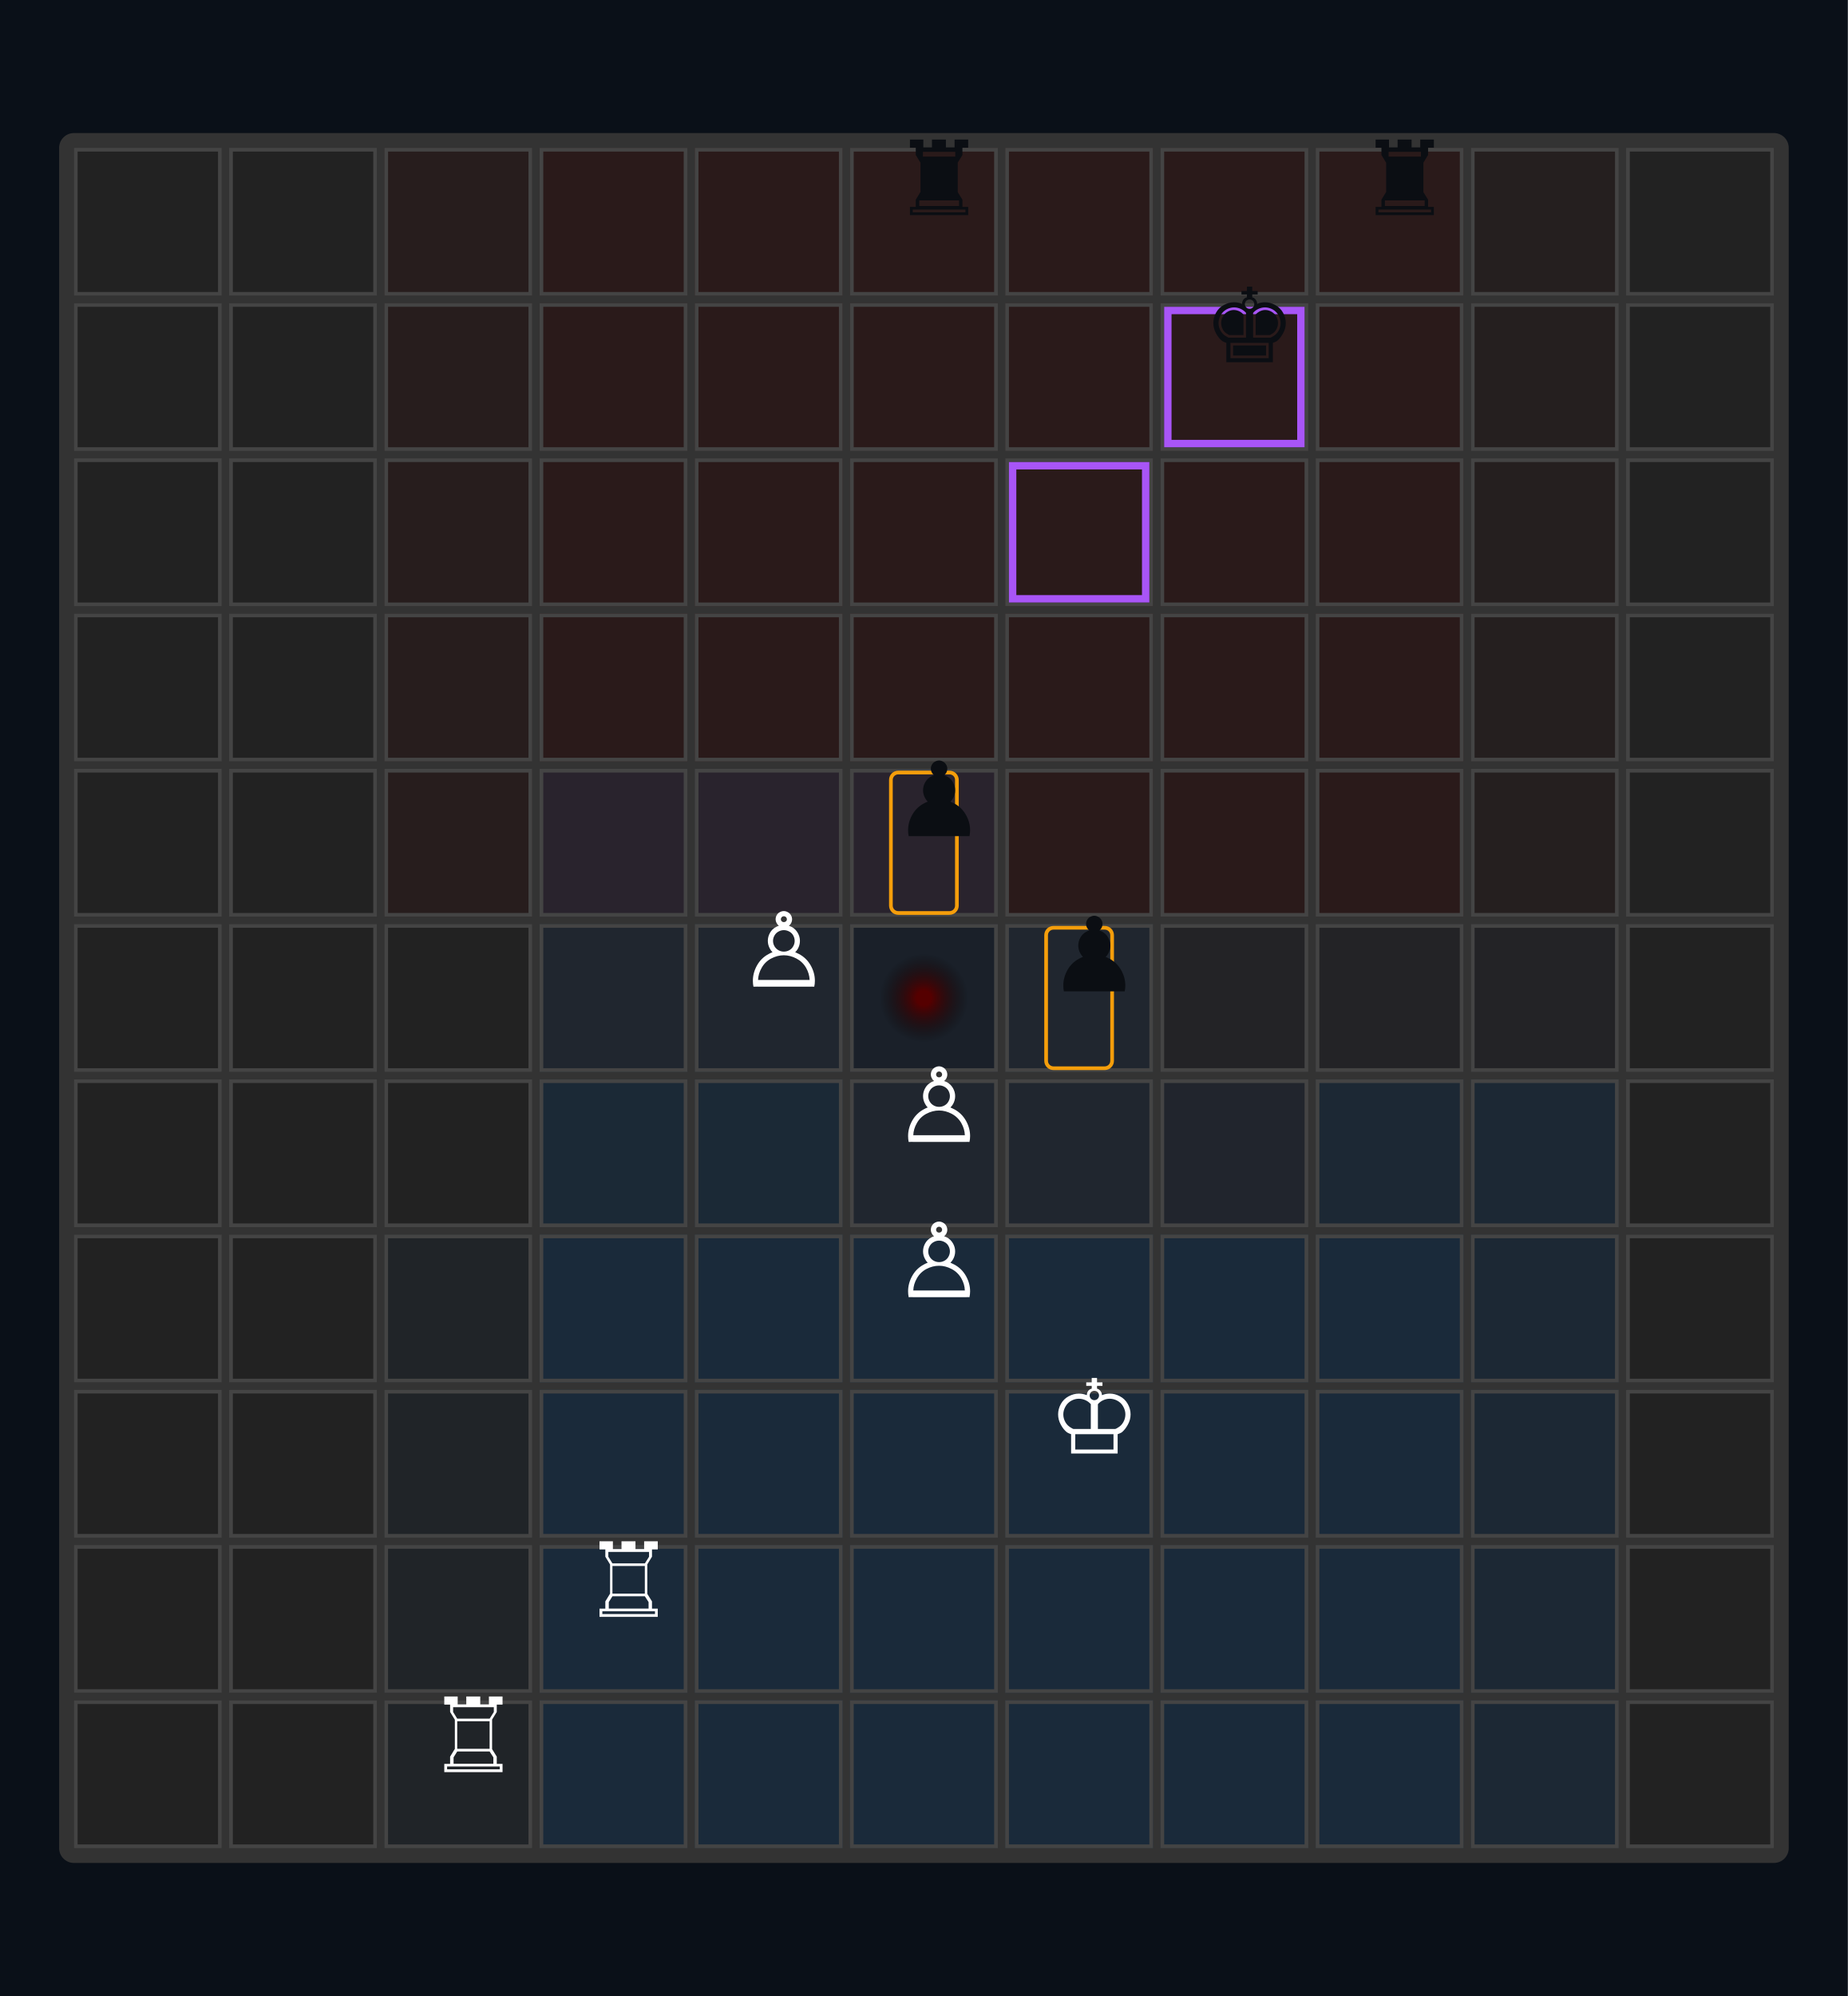
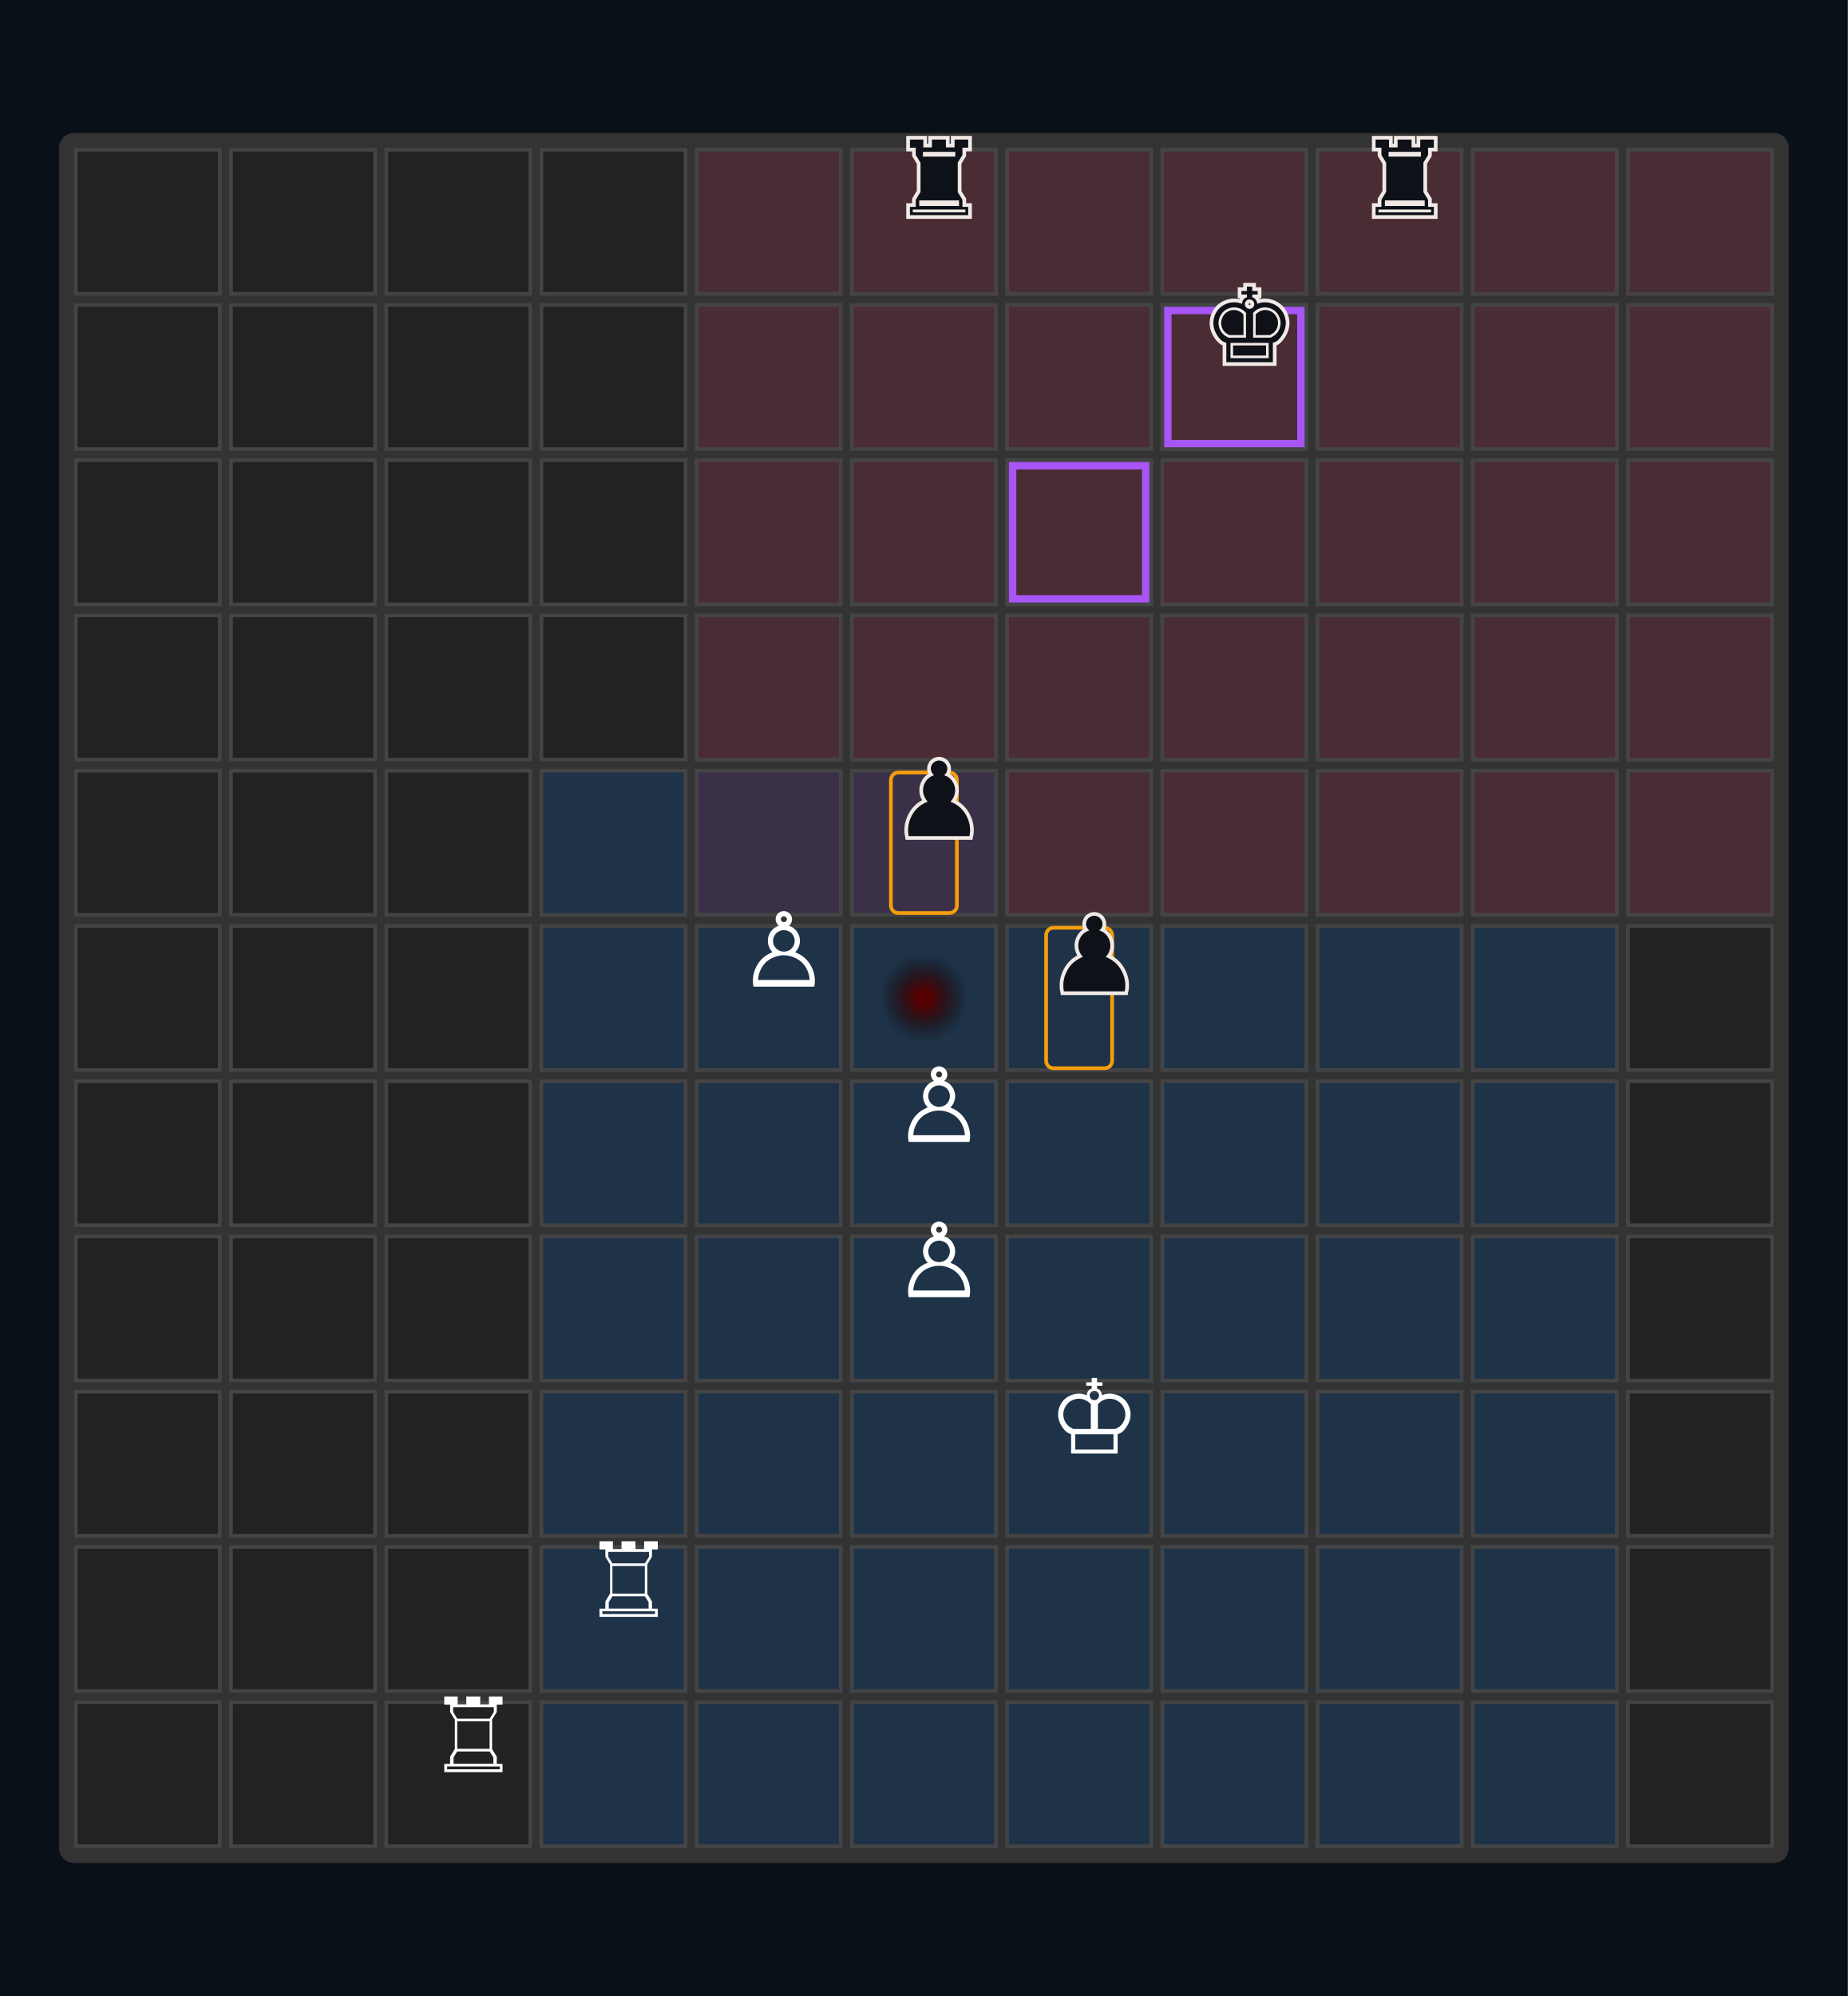
<svg xmlns="http://www.w3.org/2000/svg" width="500" height="540" viewBox="0 0 500 540">
  <defs>
-     <radialGradient id="rg-2gtg19dv" gradientUnits="objectBoundingBox" cx="0.5" cy="0.5" r="0.5">
+     <radialGradient id="rg-xlxtdm5w" gradientUnits="objectBoundingBox" cx="0.5" cy="0.5" r="0.5">
      <stop offset="10%" stop-color="rgb(85, 0, 0)" />
      <stop offset="60%" stop-color="rgba(0, 0, 0, 0)" />
    </radialGradient>
  </defs>
  <rect x="0" y="0" width="500" height="540" fill="rgb(10, 16, 24)" />
  <rect x="16" y="36" width="468" height="468" rx="4" ry="4" fill="rgb(51, 51, 51)" />
  <rect x="20" y="40" width="40" height="40" fill="rgb(34, 34, 34)" />
  <rect x="20.5" y="40.5" width="39" height="39" fill="none" stroke="rgb(68, 68, 68)" stroke-width="1" />
  <rect x="62" y="40" width="40" height="40" fill="rgb(34, 34, 34)" />
  <rect x="62.5" y="40.5" width="39" height="39" fill="none" stroke="rgb(68, 68, 68)" stroke-width="1" />
-   <rect x="104" y="40" width="40" height="40" fill="rgb(39, 29, 29)" />
+   <rect x="104" y="40" width="40" height="40" fill="rgb(34, 34, 34)" />
  <rect x="104.5" y="40.5" width="39" height="39" fill="none" stroke="rgb(68, 68, 68)" stroke-width="1" />
-   <rect x="146" y="40" width="40" height="40" fill="rgb(42, 26, 26)" />
+   <rect x="146" y="40" width="40" height="40" fill="rgb(34, 34, 34)" />
  <rect x="146.5" y="40.5" width="39" height="39" fill="none" stroke="rgb(68, 68, 68)" stroke-width="1" />
-   <rect x="188" y="40" width="40" height="40" fill="rgb(42, 26, 26)" />
+   <rect x="188" y="40" width="40" height="40" fill="rgb(74, 44, 52)" />
  <rect x="188.5" y="40.5" width="39" height="39" fill="none" stroke="rgb(68, 68, 68)" stroke-width="1" />
-   <rect x="230" y="40" width="40" height="40" fill="rgb(42, 26, 26)" />
+   <rect x="230" y="40" width="40" height="40" fill="rgb(74, 44, 52)" />
  <rect x="230.5" y="40.5" width="39" height="39" fill="none" stroke="rgb(68, 68, 68)" stroke-width="1" />
-   <text x="241.56" y="58.18" fill="rgb(11, 14, 19)" font-size="28" font-family="'IBM Plex Sans'" font-weight="400" font-style="normal" xml:space="preserve">♜</text>
-   <rect x="272" y="40" width="40" height="40" fill="rgb(42, 26, 26)" />
+   <text x="241.56" y="58.18" fill="rgb(14, 17, 24)" font-size="28" font-family="'IBM Plex Sans'" font-weight="400" font-style="normal" xml:space="preserve" stroke="rgba(244, 236, 232, 0.98)" stroke-width="2" paint-order="stroke fill">♜</text>
+   <rect x="272" y="40" width="40" height="40" fill="rgb(74, 44, 52)" />
  <rect x="272.5" y="40.5" width="39" height="39" fill="none" stroke="rgb(68, 68, 68)" stroke-width="1" />
-   <rect x="314" y="40" width="40" height="40" fill="rgb(42, 26, 26)" />
+   <rect x="314" y="40" width="40" height="40" fill="rgb(74, 44, 52)" />
  <rect x="314.5" y="40.5" width="39" height="39" fill="none" stroke="rgb(68, 68, 68)" stroke-width="1" />
-   <rect x="356" y="40" width="40" height="40" fill="rgb(42, 26, 26)" />
+   <rect x="356" y="40" width="40" height="40" fill="rgb(74, 44, 52)" />
  <rect x="356.5" y="40.5" width="39" height="39" fill="none" stroke="rgb(68, 68, 68)" stroke-width="1" />
-   <text x="367.56" y="58.18" fill="rgb(11, 14, 19)" font-size="28" font-family="'IBM Plex Sans'" font-weight="400" font-style="normal" xml:space="preserve">♜</text>
-   <rect x="398" y="40" width="40" height="40" fill="rgb(37, 31, 31)" />
+   <text x="367.56" y="58.18" fill="rgb(14, 17, 24)" font-size="28" font-family="'IBM Plex Sans'" font-weight="400" font-style="normal" xml:space="preserve" stroke="rgba(244, 236, 232, 0.98)" stroke-width="2" paint-order="stroke fill">♜</text>
+   <rect x="398" y="40" width="40" height="40" fill="rgb(74, 44, 52)" />
  <rect x="398.5" y="40.5" width="39" height="39" fill="none" stroke="rgb(68, 68, 68)" stroke-width="1" />
-   <rect x="440" y="40" width="40" height="40" fill="rgb(34, 34, 34)" />
+   <rect x="440" y="40" width="40" height="40" fill="rgb(74, 44, 52)" />
  <rect x="440.5" y="40.5" width="39" height="39" fill="none" stroke="rgb(68, 68, 68)" stroke-width="1" />
  <rect x="20" y="82" width="40" height="40" fill="rgb(34, 34, 34)" />
  <rect x="20.5" y="82.5" width="39" height="39" fill="none" stroke="rgb(68, 68, 68)" stroke-width="1" />
  <rect x="62" y="82" width="40" height="40" fill="rgb(34, 34, 34)" />
  <rect x="62.5" y="82.5" width="39" height="39" fill="none" stroke="rgb(68, 68, 68)" stroke-width="1" />
-   <rect x="104" y="82" width="40" height="40" fill="rgb(39, 29, 29)" />
+   <rect x="104" y="82" width="40" height="40" fill="rgb(34, 34, 34)" />
  <rect x="104.5" y="82.5" width="39" height="39" fill="none" stroke="rgb(68, 68, 68)" stroke-width="1" />
-   <rect x="146" y="82" width="40" height="40" fill="rgb(42, 26, 26)" />
+   <rect x="146" y="82" width="40" height="40" fill="rgb(34, 34, 34)" />
  <rect x="146.5" y="82.5" width="39" height="39" fill="none" stroke="rgb(68, 68, 68)" stroke-width="1" />
-   <rect x="188" y="82" width="40" height="40" fill="rgb(42, 26, 26)" />
+   <rect x="188" y="82" width="40" height="40" fill="rgb(74, 44, 52)" />
  <rect x="188.5" y="82.5" width="39" height="39" fill="none" stroke="rgb(68, 68, 68)" stroke-width="1" />
-   <rect x="230" y="82" width="40" height="40" fill="rgb(42, 26, 26)" />
+   <rect x="230" y="82" width="40" height="40" fill="rgb(74, 44, 52)" />
  <rect x="230.5" y="82.5" width="39" height="39" fill="none" stroke="rgb(68, 68, 68)" stroke-width="1" />
-   <rect x="272" y="82" width="40" height="40" fill="rgb(42, 26, 26)" />
+   <rect x="272" y="82" width="40" height="40" fill="rgb(74, 44, 52)" />
  <rect x="272.5" y="82.5" width="39" height="39" fill="none" stroke="rgb(68, 68, 68)" stroke-width="1" />
-   <rect x="314" y="82" width="40" height="40" fill="rgb(42, 26, 26)" />
+   <rect x="314" y="82" width="40" height="40" fill="rgb(74, 44, 52)" />
  <rect x="314.5" y="82.5" width="39" height="39" fill="none" stroke="rgb(68, 68, 68)" stroke-width="1" />
  <rect x="316" y="84" width="36" height="36" fill="none" stroke="rgb(168, 85, 247)" stroke-width="2" />
-   <text x="325.56" y="97.99" fill="rgb(11, 14, 19)" font-size="28" font-family="'IBM Plex Sans'" font-weight="400" font-style="normal" xml:space="preserve">♚</text>
-   <rect x="356" y="82" width="40" height="40" fill="rgb(42, 26, 26)" />
+   <text x="325.56" y="97.99" fill="rgb(14, 17, 24)" font-size="28" font-family="'IBM Plex Sans'" font-weight="400" font-style="normal" xml:space="preserve" stroke="rgba(244, 236, 232, 0.98)" stroke-width="2" paint-order="stroke fill">♚</text>
+   <rect x="356" y="82" width="40" height="40" fill="rgb(74, 44, 52)" />
  <rect x="356.5" y="82.5" width="39" height="39" fill="none" stroke="rgb(68, 68, 68)" stroke-width="1" />
-   <rect x="398" y="82" width="40" height="40" fill="rgb(37, 31, 31)" />
+   <rect x="398" y="82" width="40" height="40" fill="rgb(74, 44, 52)" />
  <rect x="398.5" y="82.5" width="39" height="39" fill="none" stroke="rgb(68, 68, 68)" stroke-width="1" />
-   <rect x="440" y="82" width="40" height="40" fill="rgb(34, 34, 34)" />
+   <rect x="440" y="82" width="40" height="40" fill="rgb(74, 44, 52)" />
  <rect x="440.5" y="82.5" width="39" height="39" fill="none" stroke="rgb(68, 68, 68)" stroke-width="1" />
  <rect x="20" y="124" width="40" height="40" fill="rgb(34, 34, 34)" />
  <rect x="20.5" y="124.5" width="39" height="39" fill="none" stroke="rgb(68, 68, 68)" stroke-width="1" />
  <rect x="62" y="124" width="40" height="40" fill="rgb(34, 34, 34)" />
  <rect x="62.5" y="124.5" width="39" height="39" fill="none" stroke="rgb(68, 68, 68)" stroke-width="1" />
-   <rect x="104" y="124" width="40" height="40" fill="rgb(39, 29, 29)" />
+   <rect x="104" y="124" width="40" height="40" fill="rgb(34, 34, 34)" />
  <rect x="104.5" y="124.5" width="39" height="39" fill="none" stroke="rgb(68, 68, 68)" stroke-width="1" />
-   <rect x="146" y="124" width="40" height="40" fill="rgb(42, 26, 26)" />
+   <rect x="146" y="124" width="40" height="40" fill="rgb(34, 34, 34)" />
  <rect x="146.5" y="124.5" width="39" height="39" fill="none" stroke="rgb(68, 68, 68)" stroke-width="1" />
-   <rect x="188" y="124" width="40" height="40" fill="rgb(42, 26, 26)" />
+   <rect x="188" y="124" width="40" height="40" fill="rgb(74, 44, 52)" />
  <rect x="188.5" y="124.5" width="39" height="39" fill="none" stroke="rgb(68, 68, 68)" stroke-width="1" />
-   <rect x="230" y="124" width="40" height="40" fill="rgb(42, 26, 26)" />
+   <rect x="230" y="124" width="40" height="40" fill="rgb(74, 44, 52)" />
  <rect x="230.5" y="124.5" width="39" height="39" fill="none" stroke="rgb(68, 68, 68)" stroke-width="1" />
-   <rect x="272" y="124" width="40" height="40" fill="rgb(42, 26, 26)" />
+   <rect x="272" y="124" width="40" height="40" fill="rgb(74, 44, 52)" />
  <rect x="272.5" y="124.5" width="39" height="39" fill="none" stroke="rgb(68, 68, 68)" stroke-width="1" />
  <rect x="274" y="126" width="36" height="36" fill="none" stroke="rgb(168, 85, 247)" stroke-width="2" />
-   <rect x="314" y="124" width="40" height="40" fill="rgb(42, 26, 26)" />
+   <rect x="314" y="124" width="40" height="40" fill="rgb(74, 44, 52)" />
  <rect x="314.5" y="124.5" width="39" height="39" fill="none" stroke="rgb(68, 68, 68)" stroke-width="1" />
-   <rect x="356" y="124" width="40" height="40" fill="rgb(42, 26, 26)" />
+   <rect x="356" y="124" width="40" height="40" fill="rgb(74, 44, 52)" />
  <rect x="356.5" y="124.5" width="39" height="39" fill="none" stroke="rgb(68, 68, 68)" stroke-width="1" />
-   <rect x="398" y="124" width="40" height="40" fill="rgb(37, 31, 31)" />
+   <rect x="398" y="124" width="40" height="40" fill="rgb(74, 44, 52)" />
  <rect x="398.5" y="124.5" width="39" height="39" fill="none" stroke="rgb(68, 68, 68)" stroke-width="1" />
-   <rect x="440" y="124" width="40" height="40" fill="rgb(34, 34, 34)" />
+   <rect x="440" y="124" width="40" height="40" fill="rgb(74, 44, 52)" />
  <rect x="440.5" y="124.5" width="39" height="39" fill="none" stroke="rgb(68, 68, 68)" stroke-width="1" />
  <rect x="20" y="166" width="40" height="40" fill="rgb(34, 34, 34)" />
  <rect x="20.5" y="166.5" width="39" height="39" fill="none" stroke="rgb(68, 68, 68)" stroke-width="1" />
  <rect x="62" y="166" width="40" height="40" fill="rgb(34, 34, 34)" />
  <rect x="62.5" y="166.5" width="39" height="39" fill="none" stroke="rgb(68, 68, 68)" stroke-width="1" />
-   <rect x="104" y="166" width="40" height="40" fill="rgb(39, 29, 29)" />
+   <rect x="104" y="166" width="40" height="40" fill="rgb(34, 34, 34)" />
  <rect x="104.5" y="166.5" width="39" height="39" fill="none" stroke="rgb(68, 68, 68)" stroke-width="1" />
-   <rect x="146" y="166" width="40" height="40" fill="rgb(42, 26, 26)" />
+   <rect x="146" y="166" width="40" height="40" fill="rgb(34, 34, 34)" />
  <rect x="146.5" y="166.5" width="39" height="39" fill="none" stroke="rgb(68, 68, 68)" stroke-width="1" />
-   <rect x="188" y="166" width="40" height="40" fill="rgb(42, 26, 26)" />
+   <rect x="188" y="166" width="40" height="40" fill="rgb(74, 44, 52)" />
  <rect x="188.5" y="166.5" width="39" height="39" fill="none" stroke="rgb(68, 68, 68)" stroke-width="1" />
-   <rect x="230" y="166" width="40" height="40" fill="rgb(42, 26, 26)" />
+   <rect x="230" y="166" width="40" height="40" fill="rgb(74, 44, 52)" />
  <rect x="230.5" y="166.5" width="39" height="39" fill="none" stroke="rgb(68, 68, 68)" stroke-width="1" />
-   <rect x="272" y="166" width="40" height="40" fill="rgb(42, 26, 26)" />
+   <rect x="272" y="166" width="40" height="40" fill="rgb(74, 44, 52)" />
  <rect x="272.5" y="166.5" width="39" height="39" fill="none" stroke="rgb(68, 68, 68)" stroke-width="1" />
-   <rect x="314" y="166" width="40" height="40" fill="rgb(42, 26, 26)" />
+   <rect x="314" y="166" width="40" height="40" fill="rgb(74, 44, 52)" />
  <rect x="314.5" y="166.5" width="39" height="39" fill="none" stroke="rgb(68, 68, 68)" stroke-width="1" />
-   <rect x="356" y="166" width="40" height="40" fill="rgb(42, 26, 26)" />
+   <rect x="356" y="166" width="40" height="40" fill="rgb(74, 44, 52)" />
  <rect x="356.5" y="166.5" width="39" height="39" fill="none" stroke="rgb(68, 68, 68)" stroke-width="1" />
-   <rect x="398" y="166" width="40" height="40" fill="rgb(37, 31, 31)" />
+   <rect x="398" y="166" width="40" height="40" fill="rgb(74, 44, 52)" />
  <rect x="398.5" y="166.5" width="39" height="39" fill="none" stroke="rgb(68, 68, 68)" stroke-width="1" />
-   <rect x="440" y="166" width="40" height="40" fill="rgb(34, 34, 34)" />
+   <rect x="440" y="166" width="40" height="40" fill="rgb(74, 44, 52)" />
  <rect x="440.5" y="166.5" width="39" height="39" fill="none" stroke="rgb(68, 68, 68)" stroke-width="1" />
  <rect x="20" y="208" width="40" height="40" fill="rgb(34, 34, 34)" />
  <rect x="20.5" y="208.5" width="39" height="39" fill="none" stroke="rgb(68, 68, 68)" stroke-width="1" />
  <rect x="62" y="208" width="40" height="40" fill="rgb(34, 34, 34)" />
  <rect x="62.5" y="208.5" width="39" height="39" fill="none" stroke="rgb(68, 68, 68)" stroke-width="1" />
-   <rect x="104" y="208" width="40" height="40" fill="rgb(39, 29, 29)" />
+   <rect x="104" y="208" width="40" height="40" fill="rgb(34, 34, 34)" />
  <rect x="104.5" y="208.5" width="39" height="39" fill="none" stroke="rgb(68, 68, 68)" stroke-width="1" />
-   <rect x="146" y="208" width="40" height="40" fill="rgb(41, 35, 45)" />
+   <rect x="146" y="208" width="40" height="40" fill="rgb(30, 51, 72)" />
  <rect x="146.5" y="208.5" width="39" height="39" fill="none" stroke="rgb(68, 68, 68)" stroke-width="1" />
-   <rect x="188" y="208" width="40" height="40" fill="rgb(41, 35, 45)" />
+   <rect x="188" y="208" width="40" height="40" fill="rgb(58, 48, 72)" />
  <rect x="188.5" y="208.5" width="39" height="39" fill="none" stroke="rgb(68, 68, 68)" stroke-width="1" />
-   <rect x="230" y="208" width="40" height="40" fill="rgb(41, 35, 45)" />
+   <rect x="230" y="208" width="40" height="40" fill="rgb(58, 48, 72)" />
  <rect x="230.5" y="208.5" width="39" height="39" fill="none" stroke="rgb(68, 68, 68)" stroke-width="1" />
  <rect x="241.062" y="209" width="17.859" height="38" rx="2" ry="2" fill="none" stroke="rgb(245, 158, 11)" stroke-width="1" />
-   <text x="241.56" y="226.19" fill="rgb(11, 14, 19)" font-size="28" font-family="'IBM Plex Sans'" font-weight="400" font-style="normal" xml:space="preserve">♟</text>
-   <rect x="272" y="208" width="40" height="40" fill="rgb(42, 26, 26)" />
+   <text x="241.56" y="226.19" fill="rgb(14, 17, 24)" font-size="28" font-family="'IBM Plex Sans'" font-weight="400" font-style="normal" xml:space="preserve" stroke="rgba(244, 236, 232, 0.98)" stroke-width="2" paint-order="stroke fill">♟</text>
+   <rect x="272" y="208" width="40" height="40" fill="rgb(74, 44, 52)" />
  <rect x="272.5" y="208.5" width="39" height="39" fill="none" stroke="rgb(68, 68, 68)" stroke-width="1" />
-   <rect x="314" y="208" width="40" height="40" fill="rgb(42, 26, 26)" />
+   <rect x="314" y="208" width="40" height="40" fill="rgb(74, 44, 52)" />
  <rect x="314.5" y="208.5" width="39" height="39" fill="none" stroke="rgb(68, 68, 68)" stroke-width="1" />
-   <rect x="356" y="208" width="40" height="40" fill="rgb(42, 26, 26)" />
+   <rect x="356" y="208" width="40" height="40" fill="rgb(74, 44, 52)" />
  <rect x="356.5" y="208.5" width="39" height="39" fill="none" stroke="rgb(68, 68, 68)" stroke-width="1" />
-   <rect x="398" y="208" width="40" height="40" fill="rgb(37, 31, 31)" />
+   <rect x="398" y="208" width="40" height="40" fill="rgb(74, 44, 52)" />
  <rect x="398.5" y="208.5" width="39" height="39" fill="none" stroke="rgb(68, 68, 68)" stroke-width="1" />
-   <rect x="440" y="208" width="40" height="40" fill="rgb(34, 34, 34)" />
+   <rect x="440" y="208" width="40" height="40" fill="rgb(74, 44, 52)" />
  <rect x="440.5" y="208.5" width="39" height="39" fill="none" stroke="rgb(68, 68, 68)" stroke-width="1" />
  <rect x="20" y="250" width="40" height="40" fill="rgb(34, 34, 34)" />
  <rect x="20.5" y="250.5" width="39" height="39" fill="none" stroke="rgb(68, 68, 68)" stroke-width="1" />
  <rect x="62" y="250" width="40" height="40" fill="rgb(34, 34, 34)" />
  <rect x="62.5" y="250.5" width="39" height="39" fill="none" stroke="rgb(68, 68, 68)" stroke-width="1" />
  <rect x="104" y="250" width="40" height="40" fill="rgb(34, 34, 34)" />
  <rect x="104.5" y="250.5" width="39" height="39" fill="none" stroke="rgb(68, 68, 68)" stroke-width="1" />
-   <rect x="146" y="250" width="40" height="40" fill="rgb(32, 38, 47)" />
+   <rect x="146" y="250" width="40" height="40" fill="rgb(30, 51, 72)" />
  <rect x="146.5" y="250.5" width="39" height="39" fill="none" stroke="rgb(68, 68, 68)" stroke-width="1" />
-   <rect x="188" y="250" width="40" height="40" fill="rgb(32, 38, 47)" />
+   <rect x="188" y="250" width="40" height="40" fill="rgb(30, 51, 72)" />
  <rect x="188.5" y="250.5" width="39" height="39" fill="none" stroke="rgb(68, 68, 68)" stroke-width="1" />
  <text x="199.56" y="266.92" fill="rgb(255, 255, 255)" font-size="28" font-family="'IBM Plex Sans'" font-weight="400" font-style="normal" xml:space="preserve">♙</text>
-   <rect x="230" y="250" width="40" height="40" fill="rgb(26, 32, 41)" />
-   <rect x="230" y="250" width="40" height="40" fill="url(#rg-2gtg19dv)" />
+   <rect x="230" y="250" width="40" height="40" fill="rgb(30, 51, 72)" />
+   <rect x="230" y="250" width="40" height="40" fill="url(#rg-xlxtdm5w)" />
  <rect x="230.5" y="250.5" width="39" height="39" fill="none" stroke="rgb(68, 68, 68)" stroke-width="1" />
-   <rect x="272" y="250" width="40" height="40" fill="rgb(32, 38, 47)" />
+   <rect x="272" y="250" width="40" height="40" fill="rgb(30, 51, 72)" />
  <rect x="272.5" y="250.5" width="39" height="39" fill="none" stroke="rgb(68, 68, 68)" stroke-width="1" />
  <rect x="283.062" y="251" width="17.859" height="38" rx="2" ry="2" fill="none" stroke="rgb(245, 158, 11)" stroke-width="1" />
-   <text x="283.56" y="268.19" fill="rgb(11, 14, 19)" font-size="28" font-family="'IBM Plex Sans'" font-weight="400" font-style="normal" xml:space="preserve">♟</text>
-   <rect x="314" y="250" width="40" height="40" fill="rgb(35, 35, 38)" />
+   <text x="283.56" y="268.19" fill="rgb(14, 17, 24)" font-size="28" font-family="'IBM Plex Sans'" font-weight="400" font-style="normal" xml:space="preserve" stroke="rgba(244, 236, 232, 0.98)" stroke-width="2" paint-order="stroke fill">♟</text>
+   <rect x="314" y="250" width="40" height="40" fill="rgb(30, 51, 72)" />
  <rect x="314.5" y="250.5" width="39" height="39" fill="none" stroke="rgb(68, 68, 68)" stroke-width="1" />
-   <rect x="356" y="250" width="40" height="40" fill="rgb(35, 35, 38)" />
+   <rect x="356" y="250" width="40" height="40" fill="rgb(30, 51, 72)" />
  <rect x="356.5" y="250.5" width="39" height="39" fill="none" stroke="rgb(68, 68, 68)" stroke-width="1" />
-   <rect x="398" y="250" width="40" height="40" fill="rgb(35, 35, 38)" />
+   <rect x="398" y="250" width="40" height="40" fill="rgb(30, 51, 72)" />
  <rect x="398.5" y="250.5" width="39" height="39" fill="none" stroke="rgb(68, 68, 68)" stroke-width="1" />
  <rect x="440" y="250" width="40" height="40" fill="rgb(34, 34, 34)" />
  <rect x="440.5" y="250.5" width="39" height="39" fill="none" stroke="rgb(68, 68, 68)" stroke-width="1" />
  <rect x="20" y="292" width="40" height="40" fill="rgb(34, 34, 34)" />
  <rect x="20.5" y="292.5" width="39" height="39" fill="none" stroke="rgb(68, 68, 68)" stroke-width="1" />
  <rect x="62" y="292" width="40" height="40" fill="rgb(34, 34, 34)" />
  <rect x="62.5" y="292.5" width="39" height="39" fill="none" stroke="rgb(68, 68, 68)" stroke-width="1" />
  <rect x="104" y="292" width="40" height="40" fill="rgb(34, 34, 34)" />
  <rect x="104.5" y="292.5" width="39" height="39" fill="none" stroke="rgb(68, 68, 68)" stroke-width="1" />
-   <rect x="146" y="292" width="40" height="40" fill="rgb(27, 41, 54)" />
+   <rect x="146" y="292" width="40" height="40" fill="rgb(30, 51, 72)" />
  <rect x="146.5" y="292.5" width="39" height="39" fill="none" stroke="rgb(68, 68, 68)" stroke-width="1" />
-   <rect x="188" y="292" width="40" height="40" fill="rgb(27, 41, 54)" />
+   <rect x="188" y="292" width="40" height="40" fill="rgb(30, 51, 72)" />
  <rect x="188.5" y="292.5" width="39" height="39" fill="none" stroke="rgb(68, 68, 68)" stroke-width="1" />
-   <rect x="230" y="292" width="40" height="40" fill="rgb(32, 38, 47)" />
+   <rect x="230" y="292" width="40" height="40" fill="rgb(30, 51, 72)" />
  <rect x="230.5" y="292.5" width="39" height="39" fill="none" stroke="rgb(68, 68, 68)" stroke-width="1" />
  <text x="241.56" y="308.92" fill="rgb(255, 255, 255)" font-size="28" font-family="'IBM Plex Sans'" font-weight="400" font-style="normal" xml:space="preserve">♙</text>
-   <rect x="272" y="292" width="40" height="40" fill="rgb(32, 38, 47)" />
+   <rect x="272" y="292" width="40" height="40" fill="rgb(30, 51, 72)" />
  <rect x="272.5" y="292.5" width="39" height="39" fill="none" stroke="rgb(68, 68, 68)" stroke-width="1" />
-   <rect x="314" y="292" width="40" height="40" fill="rgb(33, 37, 45)" />
+   <rect x="314" y="292" width="40" height="40" fill="rgb(30, 51, 72)" />
  <rect x="314.5" y="292.5" width="39" height="39" fill="none" stroke="rgb(68, 68, 68)" stroke-width="1" />
-   <rect x="356" y="292" width="40" height="40" fill="rgb(28, 40, 52)" />
+   <rect x="356" y="292" width="40" height="40" fill="rgb(30, 51, 72)" />
  <rect x="356.5" y="292.5" width="39" height="39" fill="none" stroke="rgb(68, 68, 68)" stroke-width="1" />
-   <rect x="398" y="292" width="40" height="40" fill="rgb(28, 40, 52)" />
+   <rect x="398" y="292" width="40" height="40" fill="rgb(30, 51, 72)" />
  <rect x="398.5" y="292.5" width="39" height="39" fill="none" stroke="rgb(68, 68, 68)" stroke-width="1" />
  <rect x="440" y="292" width="40" height="40" fill="rgb(34, 34, 34)" />
  <rect x="440.5" y="292.5" width="39" height="39" fill="none" stroke="rgb(68, 68, 68)" stroke-width="1" />
  <rect x="20" y="334" width="40" height="40" fill="rgb(34, 34, 34)" />
  <rect x="20.5" y="334.5" width="39" height="39" fill="none" stroke="rgb(68, 68, 68)" stroke-width="1" />
  <rect x="62" y="334" width="40" height="40" fill="rgb(34, 34, 34)" />
  <rect x="62.5" y="334.5" width="39" height="39" fill="none" stroke="rgb(68, 68, 68)" stroke-width="1" />
-   <rect x="104" y="334" width="40" height="40" fill="rgb(32, 36, 40)" />
+   <rect x="104" y="334" width="40" height="40" fill="rgb(34, 34, 34)" />
  <rect x="104.5" y="334.5" width="39" height="39" fill="none" stroke="rgb(68, 68, 68)" stroke-width="1" />
-   <rect x="146" y="334" width="40" height="40" fill="rgb(26, 42, 58)" />
+   <rect x="146" y="334" width="40" height="40" fill="rgb(30, 51, 72)" />
  <rect x="146.5" y="334.5" width="39" height="39" fill="none" stroke="rgb(68, 68, 68)" stroke-width="1" />
-   <rect x="188" y="334" width="40" height="40" fill="rgb(26, 42, 58)" />
+   <rect x="188" y="334" width="40" height="40" fill="rgb(30, 51, 72)" />
  <rect x="188.5" y="334.5" width="39" height="39" fill="none" stroke="rgb(68, 68, 68)" stroke-width="1" />
-   <rect x="230" y="334" width="40" height="40" fill="rgb(26, 42, 58)" />
+   <rect x="230" y="334" width="40" height="40" fill="rgb(30, 51, 72)" />
  <rect x="230.5" y="334.5" width="39" height="39" fill="none" stroke="rgb(68, 68, 68)" stroke-width="1" />
  <text x="241.56" y="350.92" fill="rgb(255, 255, 255)" font-size="28" font-family="'IBM Plex Sans'" font-weight="400" font-style="normal" xml:space="preserve">♙</text>
-   <rect x="272" y="334" width="40" height="40" fill="rgb(26, 42, 58)" />
+   <rect x="272" y="334" width="40" height="40" fill="rgb(30, 51, 72)" />
  <rect x="272.5" y="334.5" width="39" height="39" fill="none" stroke="rgb(68, 68, 68)" stroke-width="1" />
-   <rect x="314" y="334" width="40" height="40" fill="rgb(26, 42, 58)" />
+   <rect x="314" y="334" width="40" height="40" fill="rgb(30, 51, 72)" />
  <rect x="314.5" y="334.5" width="39" height="39" fill="none" stroke="rgb(68, 68, 68)" stroke-width="1" />
-   <rect x="356" y="334" width="40" height="40" fill="rgb(26, 42, 58)" />
+   <rect x="356" y="334" width="40" height="40" fill="rgb(30, 51, 72)" />
  <rect x="356.5" y="334.5" width="39" height="39" fill="none" stroke="rgb(68, 68, 68)" stroke-width="1" />
-   <rect x="398" y="334" width="40" height="40" fill="rgb(28, 40, 52)" />
+   <rect x="398" y="334" width="40" height="40" fill="rgb(30, 51, 72)" />
  <rect x="398.5" y="334.5" width="39" height="39" fill="none" stroke="rgb(68, 68, 68)" stroke-width="1" />
  <rect x="440" y="334" width="40" height="40" fill="rgb(34, 34, 34)" />
  <rect x="440.5" y="334.5" width="39" height="39" fill="none" stroke="rgb(68, 68, 68)" stroke-width="1" />
  <rect x="20" y="376" width="40" height="40" fill="rgb(34, 34, 34)" />
  <rect x="20.5" y="376.5" width="39" height="39" fill="none" stroke="rgb(68, 68, 68)" stroke-width="1" />
  <rect x="62" y="376" width="40" height="40" fill="rgb(34, 34, 34)" />
  <rect x="62.5" y="376.5" width="39" height="39" fill="none" stroke="rgb(68, 68, 68)" stroke-width="1" />
-   <rect x="104" y="376" width="40" height="40" fill="rgb(32, 36, 40)" />
+   <rect x="104" y="376" width="40" height="40" fill="rgb(34, 34, 34)" />
  <rect x="104.5" y="376.5" width="39" height="39" fill="none" stroke="rgb(68, 68, 68)" stroke-width="1" />
-   <rect x="146" y="376" width="40" height="40" fill="rgb(26, 42, 58)" />
+   <rect x="146" y="376" width="40" height="40" fill="rgb(30, 51, 72)" />
  <rect x="146.5" y="376.5" width="39" height="39" fill="none" stroke="rgb(68, 68, 68)" stroke-width="1" />
-   <rect x="188" y="376" width="40" height="40" fill="rgb(26, 42, 58)" />
+   <rect x="188" y="376" width="40" height="40" fill="rgb(30, 51, 72)" />
  <rect x="188.5" y="376.5" width="39" height="39" fill="none" stroke="rgb(68, 68, 68)" stroke-width="1" />
-   <rect x="230" y="376" width="40" height="40" fill="rgb(26, 42, 58)" />
+   <rect x="230" y="376" width="40" height="40" fill="rgb(30, 51, 72)" />
  <rect x="230.5" y="376.5" width="39" height="39" fill="none" stroke="rgb(68, 68, 68)" stroke-width="1" />
-   <rect x="272" y="376" width="40" height="40" fill="rgb(26, 42, 58)" />
+   <rect x="272" y="376" width="40" height="40" fill="rgb(30, 51, 72)" />
  <rect x="272.5" y="376.5" width="39" height="39" fill="none" stroke="rgb(68, 68, 68)" stroke-width="1" />
  <text x="283.56" y="393.24" fill="rgb(255, 255, 255)" font-size="28" font-family="'IBM Plex Sans'" font-weight="400" font-style="normal" xml:space="preserve">♔</text>
-   <rect x="314" y="376" width="40" height="40" fill="rgb(26, 42, 58)" />
+   <rect x="314" y="376" width="40" height="40" fill="rgb(30, 51, 72)" />
  <rect x="314.5" y="376.5" width="39" height="39" fill="none" stroke="rgb(68, 68, 68)" stroke-width="1" />
-   <rect x="356" y="376" width="40" height="40" fill="rgb(26, 42, 58)" />
+   <rect x="356" y="376" width="40" height="40" fill="rgb(30, 51, 72)" />
  <rect x="356.5" y="376.5" width="39" height="39" fill="none" stroke="rgb(68, 68, 68)" stroke-width="1" />
-   <rect x="398" y="376" width="40" height="40" fill="rgb(28, 40, 52)" />
+   <rect x="398" y="376" width="40" height="40" fill="rgb(30, 51, 72)" />
  <rect x="398.5" y="376.5" width="39" height="39" fill="none" stroke="rgb(68, 68, 68)" stroke-width="1" />
  <rect x="440" y="376" width="40" height="40" fill="rgb(34, 34, 34)" />
  <rect x="440.5" y="376.5" width="39" height="39" fill="none" stroke="rgb(68, 68, 68)" stroke-width="1" />
  <rect x="20" y="418" width="40" height="40" fill="rgb(34, 34, 34)" />
  <rect x="20.5" y="418.5" width="39" height="39" fill="none" stroke="rgb(68, 68, 68)" stroke-width="1" />
  <rect x="62" y="418" width="40" height="40" fill="rgb(34, 34, 34)" />
  <rect x="62.5" y="418.5" width="39" height="39" fill="none" stroke="rgb(68, 68, 68)" stroke-width="1" />
-   <rect x="104" y="418" width="40" height="40" fill="rgb(32, 36, 40)" />
+   <rect x="104" y="418" width="40" height="40" fill="rgb(34, 34, 34)" />
  <rect x="104.5" y="418.5" width="39" height="39" fill="none" stroke="rgb(68, 68, 68)" stroke-width="1" />
-   <rect x="146" y="418" width="40" height="40" fill="rgb(26, 42, 58)" />
+   <rect x="146" y="418" width="40" height="40" fill="rgb(30, 51, 72)" />
  <rect x="146.5" y="418.5" width="39" height="39" fill="none" stroke="rgb(68, 68, 68)" stroke-width="1" />
  <text x="157.56" y="437.4" fill="rgb(255, 255, 255)" font-size="28" font-family="'IBM Plex Sans'" font-weight="400" font-style="normal" xml:space="preserve">♖</text>
-   <rect x="188" y="418" width="40" height="40" fill="rgb(26, 42, 58)" />
+   <rect x="188" y="418" width="40" height="40" fill="rgb(30, 51, 72)" />
  <rect x="188.5" y="418.5" width="39" height="39" fill="none" stroke="rgb(68, 68, 68)" stroke-width="1" />
-   <rect x="230" y="418" width="40" height="40" fill="rgb(26, 42, 58)" />
+   <rect x="230" y="418" width="40" height="40" fill="rgb(30, 51, 72)" />
  <rect x="230.5" y="418.5" width="39" height="39" fill="none" stroke="rgb(68, 68, 68)" stroke-width="1" />
-   <rect x="272" y="418" width="40" height="40" fill="rgb(26, 42, 58)" />
+   <rect x="272" y="418" width="40" height="40" fill="rgb(30, 51, 72)" />
  <rect x="272.5" y="418.5" width="39" height="39" fill="none" stroke="rgb(68, 68, 68)" stroke-width="1" />
-   <rect x="314" y="418" width="40" height="40" fill="rgb(26, 42, 58)" />
+   <rect x="314" y="418" width="40" height="40" fill="rgb(30, 51, 72)" />
  <rect x="314.5" y="418.5" width="39" height="39" fill="none" stroke="rgb(68, 68, 68)" stroke-width="1" />
-   <rect x="356" y="418" width="40" height="40" fill="rgb(26, 42, 58)" />
+   <rect x="356" y="418" width="40" height="40" fill="rgb(30, 51, 72)" />
  <rect x="356.5" y="418.5" width="39" height="39" fill="none" stroke="rgb(68, 68, 68)" stroke-width="1" />
-   <rect x="398" y="418" width="40" height="40" fill="rgb(28, 40, 52)" />
+   <rect x="398" y="418" width="40" height="40" fill="rgb(30, 51, 72)" />
  <rect x="398.5" y="418.5" width="39" height="39" fill="none" stroke="rgb(68, 68, 68)" stroke-width="1" />
  <rect x="440" y="418" width="40" height="40" fill="rgb(34, 34, 34)" />
  <rect x="440.5" y="418.5" width="39" height="39" fill="none" stroke="rgb(68, 68, 68)" stroke-width="1" />
  <rect x="20" y="460" width="40" height="40" fill="rgb(34, 34, 34)" />
  <rect x="20.5" y="460.5" width="39" height="39" fill="none" stroke="rgb(68, 68, 68)" stroke-width="1" />
  <rect x="62" y="460" width="40" height="40" fill="rgb(34, 34, 34)" />
  <rect x="62.5" y="460.5" width="39" height="39" fill="none" stroke="rgb(68, 68, 68)" stroke-width="1" />
-   <rect x="104" y="460" width="40" height="40" fill="rgb(32, 36, 40)" />
+   <rect x="104" y="460" width="40" height="40" fill="rgb(34, 34, 34)" />
  <rect x="104.5" y="460.5" width="39" height="39" fill="none" stroke="rgb(68, 68, 68)" stroke-width="1" />
  <text x="115.56" y="479.4" fill="rgb(255, 255, 255)" font-size="28" font-family="'IBM Plex Sans'" font-weight="400" font-style="normal" xml:space="preserve">♖</text>
-   <rect x="146" y="460" width="40" height="40" fill="rgb(26, 42, 58)" />
+   <rect x="146" y="460" width="40" height="40" fill="rgb(30, 51, 72)" />
  <rect x="146.5" y="460.5" width="39" height="39" fill="none" stroke="rgb(68, 68, 68)" stroke-width="1" />
-   <rect x="188" y="460" width="40" height="40" fill="rgb(26, 42, 58)" />
+   <rect x="188" y="460" width="40" height="40" fill="rgb(30, 51, 72)" />
  <rect x="188.5" y="460.5" width="39" height="39" fill="none" stroke="rgb(68, 68, 68)" stroke-width="1" />
-   <rect x="230" y="460" width="40" height="40" fill="rgb(26, 42, 58)" />
+   <rect x="230" y="460" width="40" height="40" fill="rgb(30, 51, 72)" />
  <rect x="230.5" y="460.5" width="39" height="39" fill="none" stroke="rgb(68, 68, 68)" stroke-width="1" />
-   <rect x="272" y="460" width="40" height="40" fill="rgb(26, 42, 58)" />
+   <rect x="272" y="460" width="40" height="40" fill="rgb(30, 51, 72)" />
  <rect x="272.5" y="460.5" width="39" height="39" fill="none" stroke="rgb(68, 68, 68)" stroke-width="1" />
-   <rect x="314" y="460" width="40" height="40" fill="rgb(26, 42, 58)" />
+   <rect x="314" y="460" width="40" height="40" fill="rgb(30, 51, 72)" />
  <rect x="314.5" y="460.5" width="39" height="39" fill="none" stroke="rgb(68, 68, 68)" stroke-width="1" />
-   <rect x="356" y="460" width="40" height="40" fill="rgb(26, 42, 58)" />
+   <rect x="356" y="460" width="40" height="40" fill="rgb(30, 51, 72)" />
  <rect x="356.5" y="460.5" width="39" height="39" fill="none" stroke="rgb(68, 68, 68)" stroke-width="1" />
-   <rect x="398" y="460" width="40" height="40" fill="rgb(28, 40, 52)" />
+   <rect x="398" y="460" width="40" height="40" fill="rgb(30, 51, 72)" />
  <rect x="398.5" y="460.5" width="39" height="39" fill="none" stroke="rgb(68, 68, 68)" stroke-width="1" />
  <rect x="440" y="460" width="40" height="40" fill="rgb(34, 34, 34)" />
  <rect x="440.5" y="460.5" width="39" height="39" fill="none" stroke="rgb(68, 68, 68)" stroke-width="1" />
</svg>
